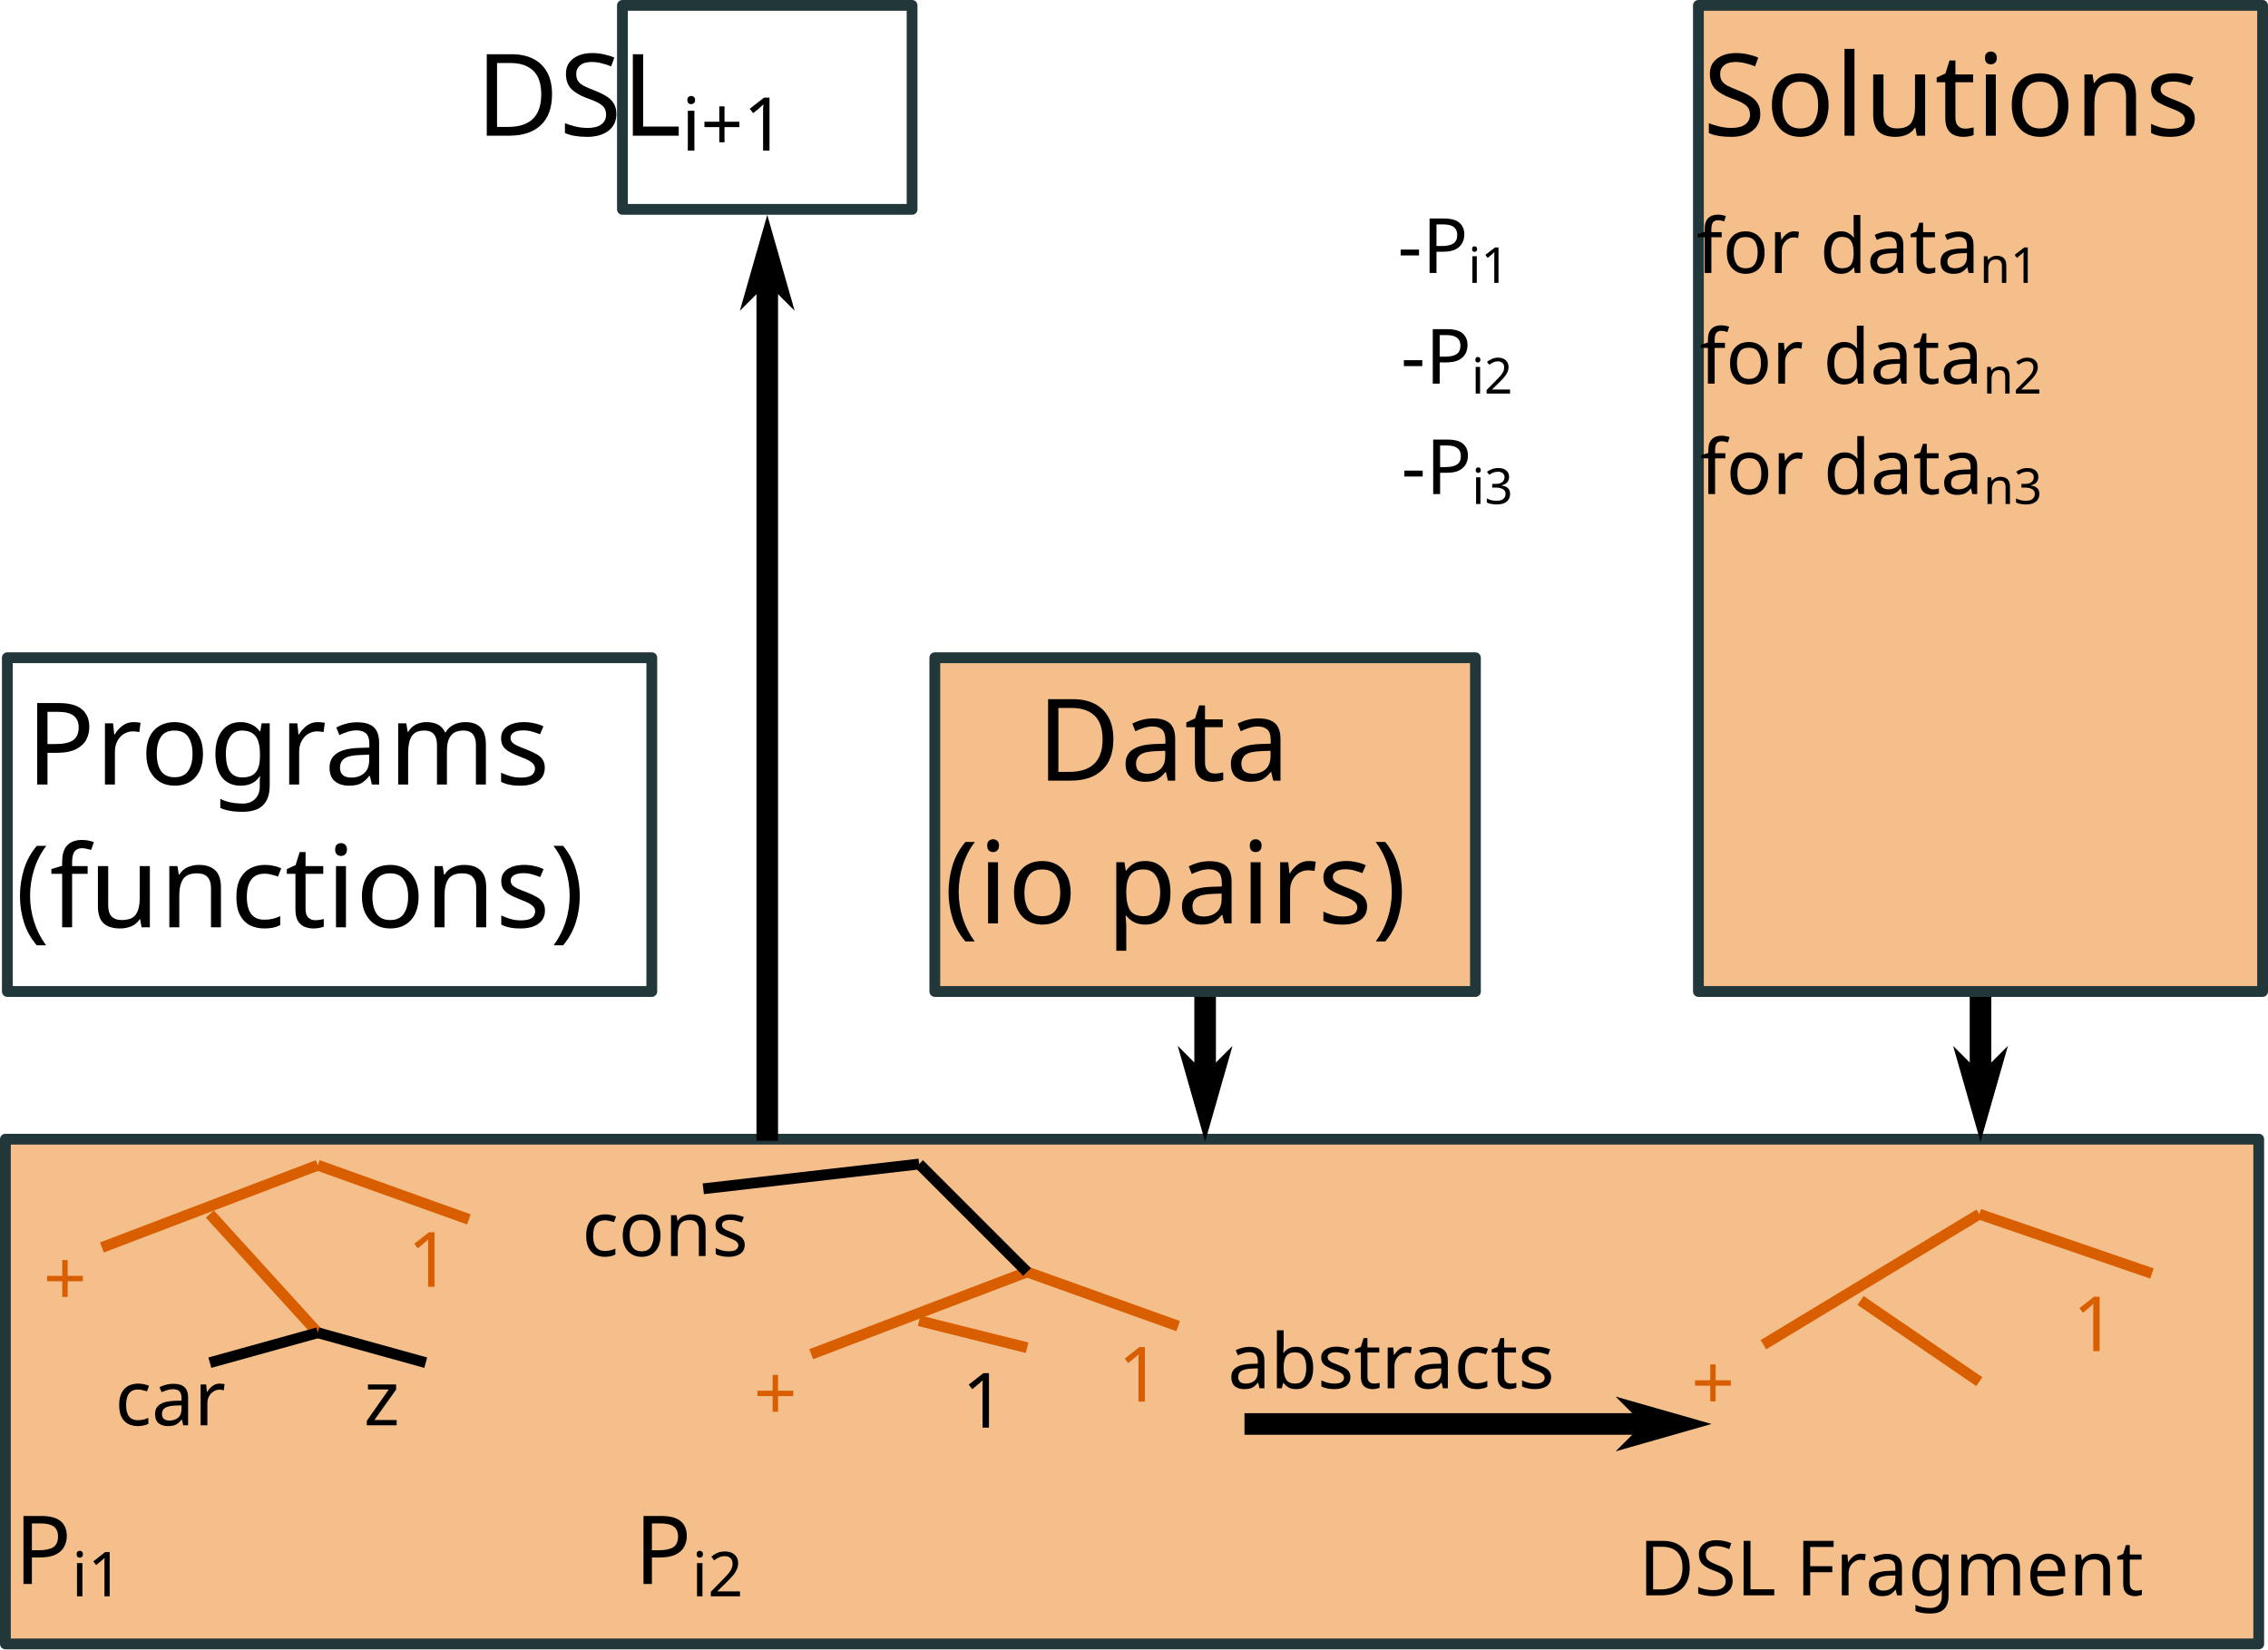
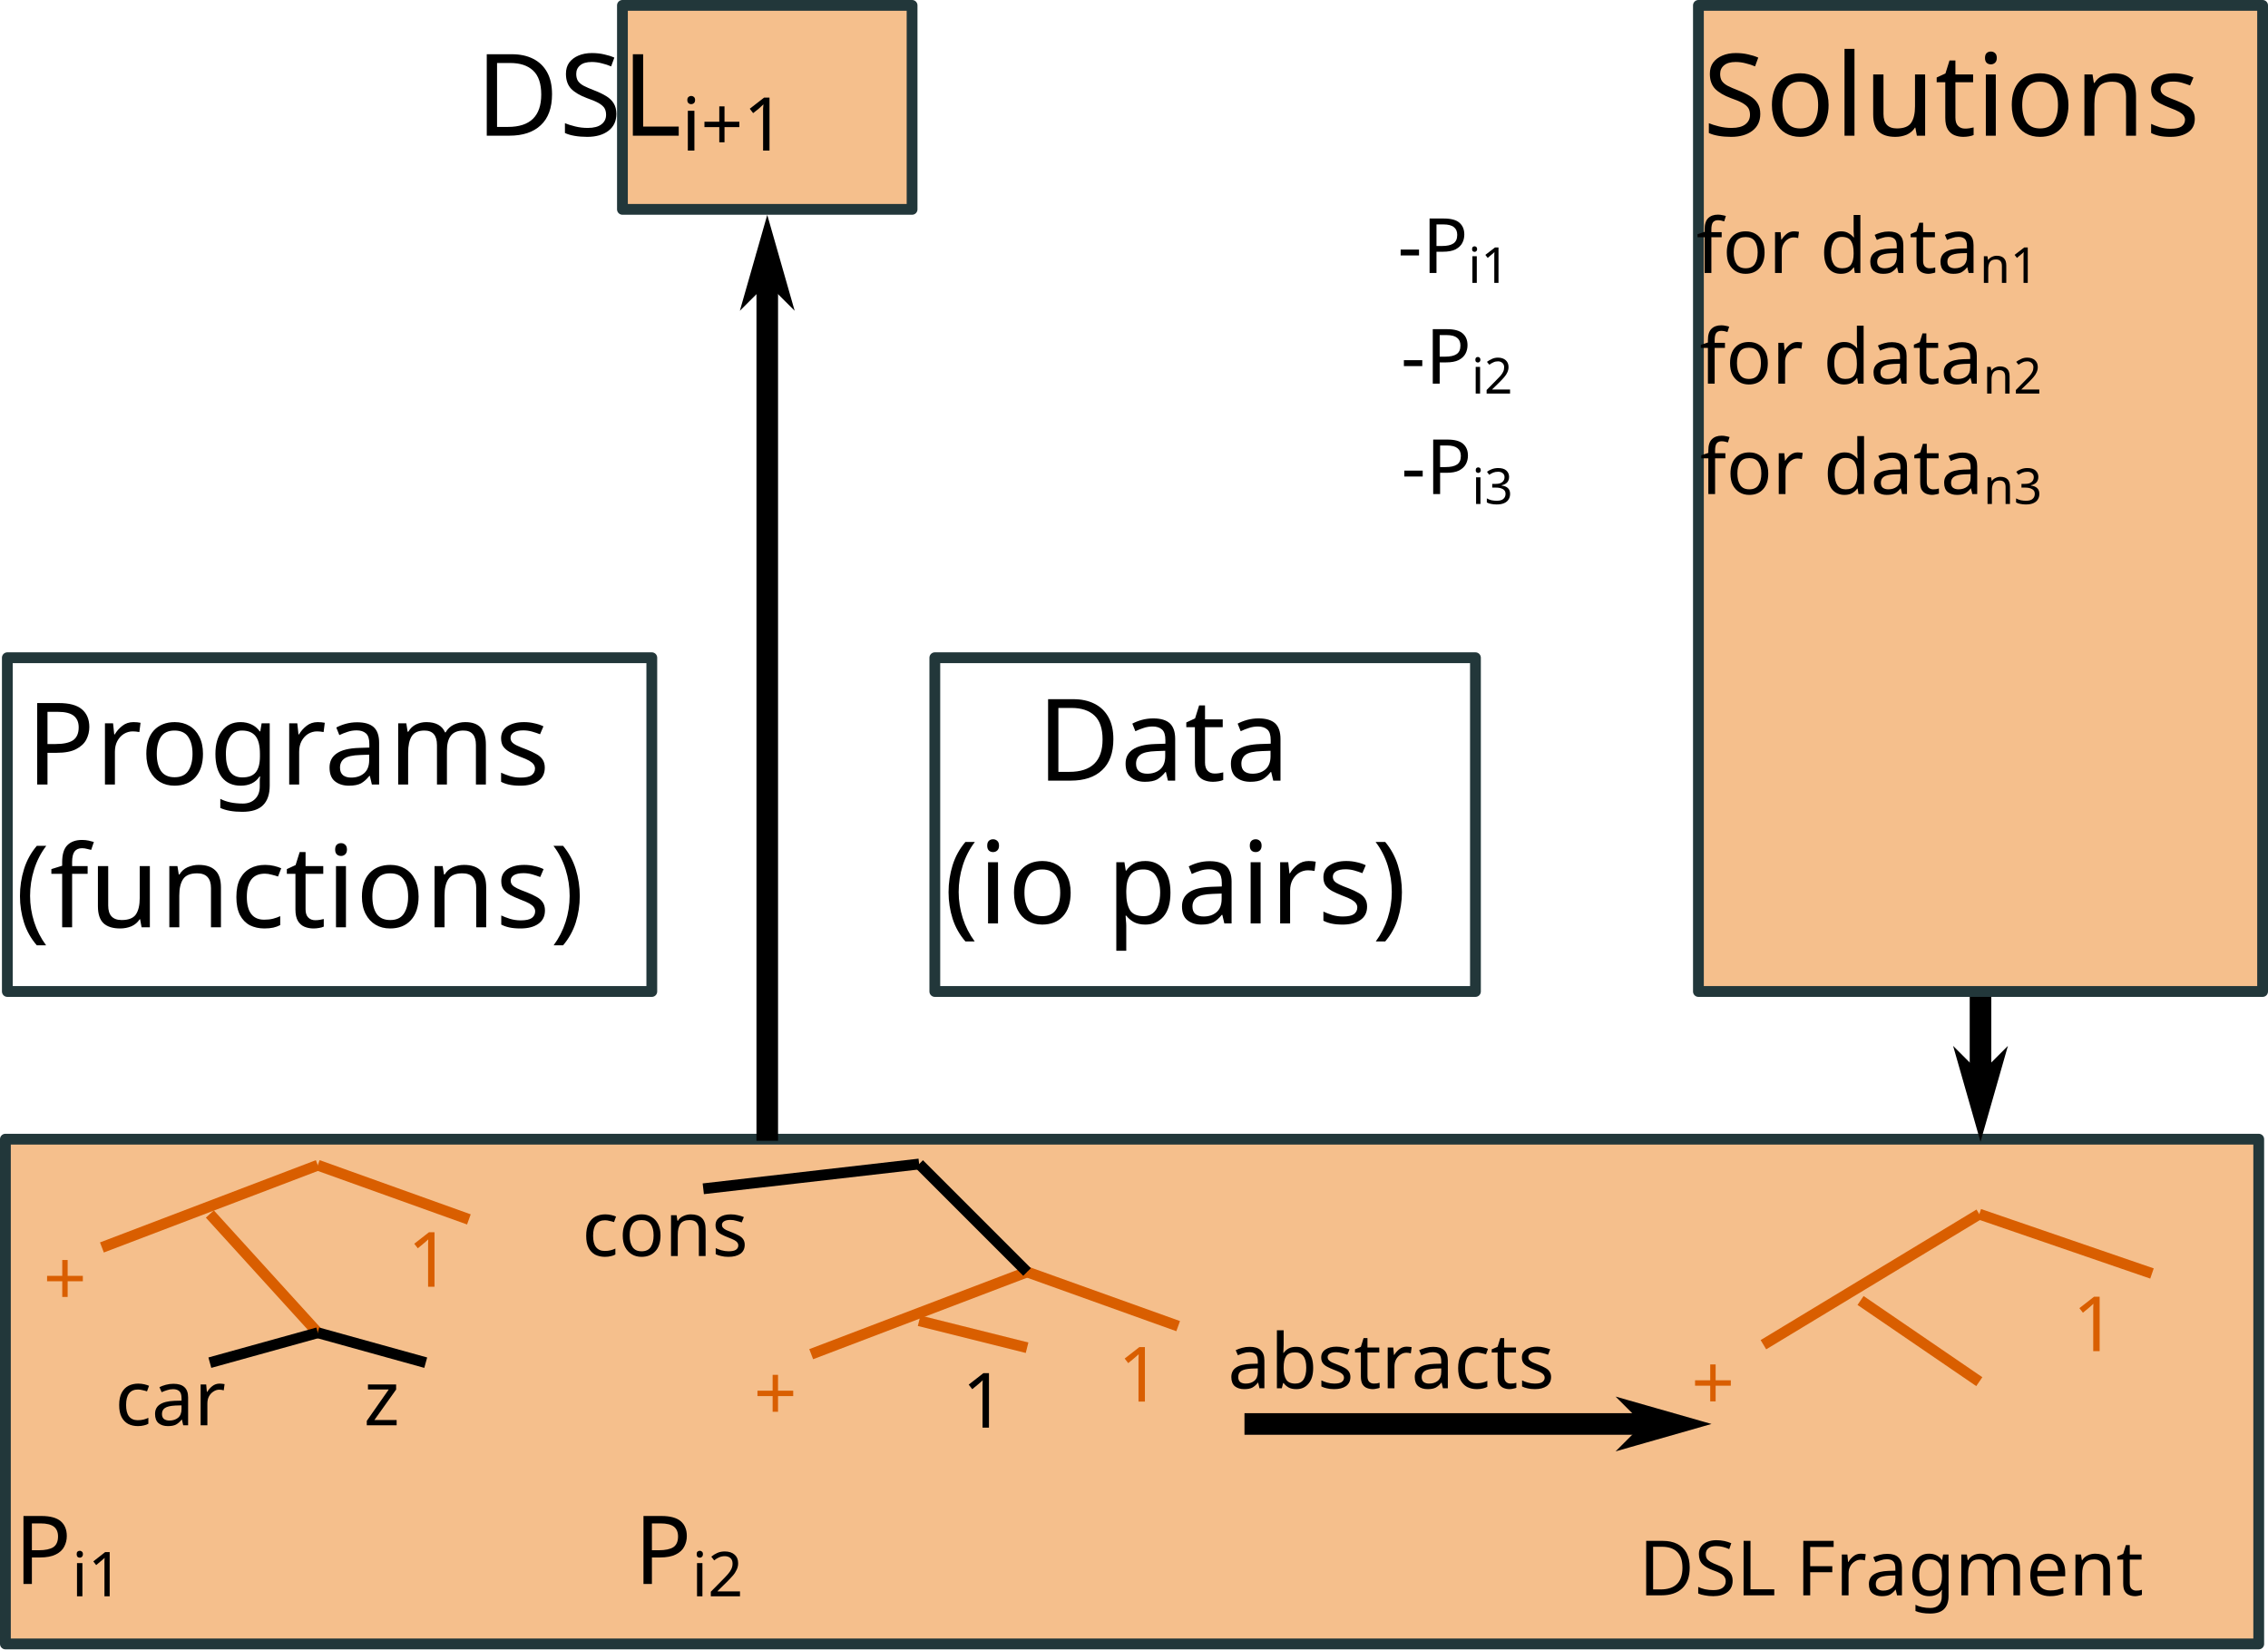
<svg xmlns="http://www.w3.org/2000/svg" width="210.132mm" height="152.83mm" viewBox="0 0 210.132 152.83" version="1.1" id="svg8">
  <defs id="defs2">
    <marker orient="auto" refY="0" refX="0" id="marker5282" style="overflow:visible">
      <path id="path5280" d="M 0,0 5,-5 -12.5,0 5,5 Z" style="fill:#000000;fill-opacity:1;fill-rule:evenodd;stroke:#000000;stroke-width:1pt;stroke-opacity:1" transform="matrix(-0.2,0,0,-0.2,-1.2,0)" />
    </marker>
    <marker style="overflow:visible" id="marker4383" refX="0" refY="0" orient="auto">
      <path transform="matrix(-0.2,0,0,-0.2,-1.2,0)" style="fill:#000000;fill-opacity:1;fill-rule:evenodd;stroke:#000000;stroke-width:1pt;stroke-opacity:1" d="M 0,0 5,-5 -12.5,0 5,5 Z" id="path4381" />
    </marker>
    <marker style="overflow:visible" id="marker4077" refX="0" refY="0" orient="auto">
      <path transform="matrix(-0.2,0,0,-0.2,-1.2,0)" style="fill:#000000;fill-opacity:1;fill-rule:evenodd;stroke:#000000;stroke-width:1pt;stroke-opacity:1" d="M 0,0 5,-5 -12.5,0 5,5 Z" id="path4075" />
-     </marker>
-     <marker orient="auto" refY="0" refX="0" id="Arrow1Send" style="overflow:visible">
-       <path id="path3466" d="M 0,0 5,-5 -12.5,0 5,5 Z" style="fill:#000000;fill-opacity:1;fill-rule:evenodd;stroke:#000000;stroke-width:1pt;stroke-opacity:1" transform="matrix(-0.2,0,0,-0.2,-1.2,0)" />
    </marker>
    <marker orient="auto" refY="0" refX="0" id="Arrow2Sstart" style="overflow:visible">
      <path id="path3481" style="fill:#000000;fill-opacity:1;fill-rule:evenodd;stroke:#000000;stroke-width:0.625;stroke-linejoin:round;stroke-opacity:1" d="M 8.719,4.034 -2.207,0.016 8.719,-4.002 c -1.745,2.372 -1.735,5.617 -6e-7,8.035 z" transform="matrix(0.3,0,0,0.3,-0.69,0)" />
    </marker>
    <marker orient="auto" refY="0" refX="0" id="Arrow1Mend" style="overflow:visible">
      <path id="path3460" d="M 0,0 5,-5 -12.5,0 5,5 Z" style="fill:#000000;fill-opacity:1;fill-rule:evenodd;stroke:#000000;stroke-width:1pt;stroke-opacity:1" transform="matrix(-0.4,0,0,-0.4,-4,0)" />
    </marker>
    <marker style="overflow:visible" id="marker7362" refX="0" refY="0" orient="auto">
      <path transform="matrix(-0.4,0,0,-0.4,-4,0)" style="fill:#000000;fill-opacity:1;fill-rule:evenodd;stroke:#000000;stroke-width:1pt;stroke-opacity:1" d="M 0,0 5,-5 -12.5,0 5,5 Z" id="path7360" />
    </marker>
    <marker orient="auto" refY="0" refX="0" id="Arrow1Mstart" style="overflow:visible">
      <path id="path981" d="M 0,0 5,-5 -12.5,0 5,5 Z" style="fill:#eb801a;fill-opacity:1;fill-rule:evenodd;stroke:#eb801a;stroke-width:1pt;stroke-opacity:1" transform="matrix(0.4,0,0,0.4,4,0)" />
    </marker>
    <marker orient="auto" refY="0" refX="0" id="Arrow2Lstart" style="overflow:visible">
      <path id="path993" style="fill:#000000;fill-opacity:1;fill-rule:evenodd;stroke:#000000;stroke-width:0.625;stroke-linejoin:round;stroke-opacity:1" d="M 8.719,4.034 -2.207,0.016 8.719,-4.002 c -1.745,2.372 -1.735,5.617 -6e-7,8.035 z" transform="matrix(1.1,0,0,1.1,1.1,0)" />
    </marker>
    <marker orient="auto" refY="0" refX="0" id="Arrow1Sstart" style="overflow:visible">
      <path id="path987" d="M 0,0 5,-5 -12.5,0 5,5 Z" style="fill:#eb801a;fill-opacity:1;fill-rule:evenodd;stroke:#eb801a;stroke-width:1pt;stroke-opacity:1" transform="matrix(0.2,0,0,0.2,1.2,0)" />
    </marker>
    <marker orient="auto" refY="0" refX="0" id="Arrow2Lend" style="overflow:visible">
      <path id="path996" style="fill:#000000;fill-opacity:1;fill-rule:evenodd;stroke:#000000;stroke-width:0.625;stroke-linejoin:round;stroke-opacity:1" d="M 8.719,4.034 -2.207,0.016 8.719,-4.002 c -1.745,2.372 -1.735,5.617 -6e-7,8.035 z" transform="matrix(-1.1,0,0,-1.1,-1.1,0)" />
    </marker>
    <marker orient="auto" refY="0" refX="0" id="Arrow1Lend" style="overflow:visible">
      <path id="path978" d="M 0,0 5,-5 -12.5,0 5,5 Z" style="fill:#eb801a;fill-opacity:1;fill-rule:evenodd;stroke:#eb801a;stroke-width:1pt;stroke-opacity:1" transform="matrix(-0.8,0,0,-0.8,-10,0)" />
    </marker>
    <marker style="overflow:visible" id="marker7362-7" refX="0" refY="0" orient="auto">
      <path transform="matrix(-0.4,0,0,-0.4,-4,0)" style="fill:#000000;fill-opacity:1;fill-rule:evenodd;stroke:#000000;stroke-width:1pt;stroke-opacity:1" d="M 0,0 5,-5 -12.5,0 5,5 Z" id="path7360-6" />
    </marker>
  </defs>
  <g id="layer1" transform="translate(0.3180358,-5.5253)" style="display:inline">
    <rect style="opacity:1;fill:#eb801a;fill-opacity:0.502;stroke:#22373a;stroke-width:1;stroke-linecap:square;stroke-linejoin:round;stroke-miterlimit:4;stroke-dasharray:none;stroke-dashoffset:0;stroke-opacity:1" id="rect2284" width="208.773" height="46.771" x="0.182" y="111.084" />
    <g id="g24110" transform="translate(2.741857,67.14423)">
      <g id="g24099">
        <g id="g23995" transform="translate(111.2282,-27.45096)">
          <path style="fill:none;stroke:#d95e00;stroke-width:1;stroke-linecap:butt;stroke-linejoin:miter;stroke-miterlimit:10;stroke-opacity:1" d="M 69.095,78.336 49.094,90.435" id="path13808" />
          <path style="fill:none;stroke:#d95e00;stroke-width:1;stroke-linecap:butt;stroke-linejoin:miter;stroke-miterlimit:10;stroke-opacity:1" d="m 69.095,78.336 16,5.5" id="path13810" />
          <path style="fill:none;stroke:#d95e00;stroke-width:1;stroke-linecap:butt;stroke-linejoin:miter;stroke-miterlimit:10;stroke-opacity:1" d="m 58.094,86.337 11.001,7.521" id="path13812" />
        </g>
        <text xml:space="preserve" style="font-style:normal;font-variant:normal;font-weight:normal;font-stretch:normal;font-size:4.233px;line-height:75%;font-family:serif;-inkscape-font-specification:serif;text-align:center;letter-spacing:0px;word-spacing:0px;text-anchor:middle;fill:#d95e00;fill-opacity:1;stroke:none;stroke-width:0.265px;stroke-linecap:butt;stroke-linejoin:miter;stroke-opacity:1" x="160.6" y="69.014" id="text24042">
          <tspan id="tspan24040" x="160.6" y="69.014" style="font-style:normal;font-variant:normal;font-weight:normal;font-stretch:normal;font-size:7.056px;font-family:'Fira Mono';-inkscape-font-specification:'Fira Mono, Normal';font-variant-ligatures:normal;font-variant-caps:normal;font-variant-numeric:normal;font-feature-settings:normal;text-align:center;writing-mode:lr-tb;text-anchor:middle;fill:#d95e00;fill-opacity:1;stroke-width:0.265px">+</tspan>
        </text>
        <text id="text24046" y="63.583" x="195.942" style="font-style:normal;font-variant:normal;font-weight:normal;font-stretch:normal;font-size:4.233px;line-height:75%;font-family:serif;-inkscape-font-specification:serif;text-align:center;letter-spacing:0px;word-spacing:0px;text-anchor:middle;fill:#d95e00;fill-opacity:1;stroke:none;stroke-width:0.265px;stroke-linecap:butt;stroke-linejoin:miter;stroke-opacity:1" xml:space="preserve">
          <tspan style="font-style:normal;font-variant:normal;font-weight:normal;font-stretch:normal;font-size:7.056px;font-family:'Fira Mono';-inkscape-font-specification:'Fira Mono, Normal';font-variant-ligatures:normal;font-variant-caps:normal;font-variant-numeric:normal;font-feature-settings:normal;text-align:center;writing-mode:lr-tb;text-anchor:middle;fill:#d95e00;fill-opacity:1;stroke-width:0.265px" y="63.583" x="195.942" id="tspan24044">1</tspan>
        </text>
      </g>
    </g>
    <g id="g24073" transform="translate(-11.26438,64.03396)">
      <path style="fill:none;stroke:#d95e00;stroke-width:1;stroke-linecap:butt;stroke-linejoin:miter;stroke-miterlimit:10;stroke-opacity:1" d="M 40.39,49.462 20.389,57.083" id="path13766" />
      <path style="fill:none;stroke:#d95e00;stroke-width:1;stroke-linecap:butt;stroke-linejoin:miter;stroke-miterlimit:10;stroke-opacity:1" d="M 40.39,49.462 54.389,54.484" id="path13768" />
      <path style="fill:none;stroke:#d95e00;stroke-width:1;stroke-linecap:butt;stroke-linejoin:miter;stroke-miterlimit:10;stroke-opacity:1" d="M 30.389,53.984 40.39,64.985" id="path13770" />
      <path style="fill:none;stroke:#000000;stroke-width:1;stroke-linecap:butt;stroke-linejoin:miter;stroke-miterlimit:10;stroke-opacity:1" d="M 40.39,64.985 30.389,67.759" id="path13784" />
      <path style="fill:none;stroke:#000000;stroke-width:1;stroke-linecap:butt;stroke-linejoin:miter;stroke-miterlimit:10;stroke-opacity:1" d="M 40.39,64.985 50.39,67.759" id="path13786" />
      <text id="text24013" y="62.45" x="20.818" style="font-style:normal;font-variant:normal;font-weight:normal;font-stretch:normal;font-size:4.233px;line-height:75%;font-family:serif;-inkscape-font-specification:serif;text-align:center;letter-spacing:0px;word-spacing:0px;text-anchor:middle;fill:#d95e00;fill-opacity:1;stroke:none;stroke-width:0.265px;stroke-linecap:butt;stroke-linejoin:miter;stroke-opacity:1" xml:space="preserve">
        <tspan style="font-style:normal;font-variant:normal;font-weight:normal;font-stretch:normal;font-size:7.056px;font-family:'Fira Mono';-inkscape-font-specification:'Fira Mono, Normal';font-variant-ligatures:normal;font-variant-caps:normal;font-variant-numeric:normal;font-feature-settings:normal;text-align:center;writing-mode:lr-tb;text-anchor:middle;fill:#d95e00;fill-opacity:1;stroke-width:0.265px" y="62.45" x="20.818" id="tspan24011">+</tspan>
      </text>
      <text xml:space="preserve" style="font-style:normal;font-variant:normal;font-weight:normal;font-stretch:normal;font-size:4.233px;line-height:75%;font-family:serif;-inkscape-font-specification:serif;text-align:center;letter-spacing:0px;word-spacing:0px;text-anchor:middle;fill:#000000;fill-opacity:1;stroke:none;stroke-width:0.265px;stroke-linecap:butt;stroke-linejoin:miter;stroke-opacity:1" x="30.578" y="73.558" id="text24017">
        <tspan id="tspan24015" x="30.578" y="73.558" style="font-style:normal;font-variant:normal;font-weight:normal;font-stretch:normal;font-size:7.056px;font-family:'Fira Mono';-inkscape-font-specification:'Fira Mono, Normal';font-variant-ligatures:normal;font-variant-caps:normal;font-variant-numeric:normal;font-feature-settings:normal;text-align:center;writing-mode:lr-tb;text-anchor:middle;stroke-width:0.265px">car</tspan>
      </text>
      <text id="text24021" y="73.558" x="50.158" style="font-style:normal;font-variant:normal;font-weight:normal;font-stretch:normal;font-size:4.233px;line-height:75%;font-family:serif;-inkscape-font-specification:serif;text-align:center;letter-spacing:0px;word-spacing:0px;text-anchor:middle;fill:#000000;fill-opacity:1;stroke:none;stroke-width:0.265px;stroke-linecap:butt;stroke-linejoin:miter;stroke-opacity:1" xml:space="preserve">
        <tspan style="font-style:normal;font-variant:normal;font-weight:normal;font-stretch:normal;font-size:7.056px;font-family:'Fira Mono';-inkscape-font-specification:'Fira Mono, Normal';font-variant-ligatures:normal;font-variant-caps:normal;font-variant-numeric:normal;font-feature-settings:normal;text-align:center;writing-mode:lr-tb;text-anchor:middle;stroke-width:0.265px" y="73.558" x="50.158" id="tspan24019">z</tspan>
      </text>
      <text xml:space="preserve" style="font-style:normal;font-variant:normal;font-weight:normal;font-stretch:normal;font-size:4.233px;line-height:75%;font-family:serif;-inkscape-font-specification:serif;text-align:center;letter-spacing:0px;word-spacing:0px;text-anchor:middle;fill:#d95e00;fill-opacity:1;stroke:none;stroke-width:0.265px;stroke-linecap:butt;stroke-linejoin:miter;stroke-opacity:1" x="54.573" y="60.723" id="text24025">
        <tspan id="tspan24023" x="54.573" y="60.723" style="font-style:normal;font-variant:normal;font-weight:normal;font-stretch:normal;font-size:7.056px;font-family:'Fira Mono';-inkscape-font-specification:'Fira Mono, Normal';font-variant-ligatures:normal;font-variant-caps:normal;font-variant-numeric:normal;font-feature-settings:normal;text-align:center;writing-mode:lr-tb;text-anchor:middle;fill:#d95e00;fill-opacity:1;stroke-width:0.265px">1</tspan>
      </text>
    </g>
    <g id="g24089" transform="translate(-25.89347,63.5652)">
      <g transform="translate(51.63944,77.00694)" id="g24009">
        <path id="path13738" d="M 69.095,-17.185 49.094,-9.566" style="fill:none;stroke:#d95e00;stroke-width:1;stroke-linecap:butt;stroke-linejoin:miter;stroke-miterlimit:10;stroke-opacity:1" />
        <path id="path13740" d="m 69.095,-17.185 13.999,5.02" style="fill:none;stroke:#d95e00;stroke-width:1;stroke-linecap:butt;stroke-linejoin:miter;stroke-miterlimit:10;stroke-opacity:1" />
        <path id="path13742" d="m 59.095,-12.665 10,2.5" style="fill:none;stroke:#d95e00;stroke-width:1;stroke-linecap:butt;stroke-linejoin:miter;stroke-miterlimit:10;stroke-opacity:1" />
        <path id="path13744" d="M 69.095,-17.185 59.095,-27.186" style="fill:none;stroke:#000000;stroke-width:1;stroke-linecap:butt;stroke-linejoin:miter;stroke-miterlimit:10;stroke-opacity:1" />
        <path id="path13756" d="m 59.095,-27.186 -19.999,2.294" style="fill:none;stroke:#000000;stroke-width:1;stroke-linecap:butt;stroke-linejoin:miter;stroke-miterlimit:10;stroke-opacity:1" />
      </g>
      <text xml:space="preserve" style="font-style:normal;font-variant:normal;font-weight:normal;font-stretch:normal;font-size:4.233px;line-height:75%;font-family:serif;-inkscape-font-specification:serif;text-align:center;letter-spacing:0px;word-spacing:0px;text-anchor:middle;fill:#d95e00;fill-opacity:1;stroke:none;stroke-width:0.265px;stroke-linecap:butt;stroke-linejoin:miter;stroke-opacity:1" x="101.266" y="73.558" id="text24034">
        <tspan id="tspan24032" x="101.266" y="73.558" style="font-style:normal;font-variant:normal;font-weight:normal;font-stretch:normal;font-size:7.056px;font-family:'Fira Mono';-inkscape-font-specification:'Fira Mono, Normal';font-variant-ligatures:normal;font-variant-caps:normal;font-variant-numeric:normal;font-feature-settings:normal;text-align:center;writing-mode:lr-tb;text-anchor:middle;fill:#d95e00;fill-opacity:1;stroke-width:0.265px">+</tspan>
      </text>
      <text id="text24038" y="71.831" x="135.021" style="font-style:normal;font-variant:normal;font-weight:normal;font-stretch:normal;font-size:4.233px;line-height:75%;font-family:serif;-inkscape-font-specification:serif;text-align:center;letter-spacing:0px;word-spacing:0px;text-anchor:middle;fill:#d95e00;fill-opacity:1;stroke:none;stroke-width:0.265px;stroke-linecap:butt;stroke-linejoin:miter;stroke-opacity:1" xml:space="preserve">
        <tspan style="font-style:normal;font-variant:normal;font-weight:normal;font-stretch:normal;font-size:7.056px;font-family:'Fira Mono';-inkscape-font-specification:'Fira Mono, Normal';font-variant-ligatures:normal;font-variant-caps:normal;font-variant-numeric:normal;font-feature-settings:normal;text-align:center;writing-mode:lr-tb;text-anchor:middle;fill:#d95e00;fill-opacity:1;stroke-width:0.265px" y="71.831" x="135.021" id="tspan24036">1</tspan>
      </text>
      <text xml:space="preserve" style="font-style:normal;font-variant:normal;font-weight:normal;font-stretch:normal;font-size:4.233px;line-height:75%;font-family:serif;-inkscape-font-specification:serif;text-align:center;letter-spacing:0px;word-spacing:0px;text-anchor:middle;fill:#000000;fill-opacity:1;stroke:none;stroke-width:0.265px;stroke-linecap:butt;stroke-linejoin:miter;stroke-opacity:1" x="120.572" y="74.247" id="text24050">
        <tspan id="tspan24048" x="120.572" y="74.247" style="font-style:normal;font-variant:normal;font-weight:normal;font-stretch:normal;font-size:7.056px;font-family:'Fira Mono';-inkscape-font-specification:'Fira Mono, Normal';font-variant-ligatures:normal;font-variant-caps:normal;font-variant-numeric:normal;font-feature-settings:normal;text-align:center;writing-mode:lr-tb;text-anchor:middle;stroke-width:0.265px">1</tspan>
      </text>
      <text id="text24054" y="58.345" x="91.044" style="font-style:normal;font-variant:normal;font-weight:normal;font-stretch:normal;font-size:4.233px;line-height:75%;font-family:serif;-inkscape-font-specification:serif;text-align:center;letter-spacing:0px;word-spacing:0px;text-anchor:middle;fill:#000000;fill-opacity:1;stroke:none;stroke-width:0.265px;stroke-linecap:butt;stroke-linejoin:miter;stroke-opacity:1" xml:space="preserve">
        <tspan style="font-style:normal;font-variant:normal;font-weight:normal;font-stretch:normal;font-size:7.056px;font-family:'Fira Mono';-inkscape-font-specification:'Fira Mono, Normal';font-variant-ligatures:normal;font-variant-caps:normal;font-variant-numeric:normal;font-feature-settings:normal;text-align:center;writing-mode:lr-tb;text-anchor:middle;stroke-width:0.265px" y="58.345" x="91.044" id="tspan24052">cons</tspan>
      </text>
    </g>
    <text xml:space="preserve" style="font-style:normal;font-variant:normal;font-weight:300;font-stretch:normal;font-size:8.819px;line-height:75%;font-family:'Fira Sans';-inkscape-font-specification:'Fira Sans, Light';font-variant-ligatures:normal;font-variant-caps:normal;font-variant-numeric:normal;font-feature-settings:normal;text-align:center;letter-spacing:0px;word-spacing:0px;writing-mode:lr-tb;text-anchor:middle;fill:#000000;fill-opacity:1;stroke:none;stroke-width:0.265px;stroke-linecap:butt;stroke-linejoin:miter;stroke-opacity:1" x="26.507" y="152.295" id="text24114">
      <tspan id="tspan24112" x="26.507" y="152.295" style="font-style:normal;font-variant:normal;font-weight:300;font-stretch:normal;font-size:8.819px;font-family:'Fira Sans';-inkscape-font-specification:'Fira Sans, Light';font-variant-ligatures:normal;font-variant-caps:normal;font-variant-numeric:normal;font-feature-settings:normal;text-align:center;writing-mode:lr-tb;text-anchor:middle;stroke-width:0.265px">P<tspan id="tspan2132" style="font-size:65%;baseline-shift:sub">i<tspan id="tspan2134">1</tspan>
        </tspan>
      </tspan>
    </text>
    <text id="text24118" y="152.295" x="83.954" style="font-style:normal;font-variant:normal;font-weight:300;font-stretch:normal;font-size:8.819px;line-height:75%;font-family:'Fira Sans';-inkscape-font-specification:'Fira Sans, Light';font-variant-ligatures:normal;font-variant-caps:normal;font-variant-numeric:normal;font-feature-settings:normal;text-align:center;letter-spacing:0px;word-spacing:0px;writing-mode:lr-tb;text-anchor:middle;fill:#000000;fill-opacity:1;stroke:none;stroke-width:0.265px;stroke-linecap:butt;stroke-linejoin:miter;stroke-opacity:1" xml:space="preserve">
      <tspan style="font-style:normal;font-variant:normal;font-weight:300;font-stretch:normal;font-size:8.819px;font-family:'Fira Sans';-inkscape-font-specification:'Fira Sans, Light';font-variant-ligatures:normal;font-variant-caps:normal;font-variant-numeric:normal;font-feature-settings:normal;text-align:center;writing-mode:lr-tb;text-anchor:middle;stroke-width:0.265px" y="152.295" x="83.954" id="tspan24116">P<tspan id="tspan2136" style="font-size:65%;baseline-shift:sub">i<tspan id="tspan2138">2</tspan>
        </tspan>
      </tspan>
    </text>
    <text xml:space="preserve" style="font-style:normal;font-variant:normal;font-weight:300;font-stretch:normal;font-size:8.819px;line-height:75%;font-family:'Fira Sans';-inkscape-font-specification:'Fira Sans, Light';font-variant-ligatures:normal;font-variant-caps:normal;font-variant-numeric:normal;font-feature-settings:normal;text-align:center;letter-spacing:0px;word-spacing:0px;writing-mode:lr-tb;text-anchor:middle;fill:#000000;fill-opacity:1;stroke:none;stroke-width:0.265px;stroke-linecap:butt;stroke-linejoin:miter;stroke-opacity:1" x="180.632" y="153.353" id="text24122">
      <tspan x="180.632" y="153.353" style="font-style:normal;font-variant:normal;font-weight:300;font-stretch:normal;font-size:7.056px;font-family:'Fira Sans';-inkscape-font-specification:'Fira Sans, Light';font-variant-ligatures:normal;font-variant-caps:normal;font-variant-numeric:normal;font-feature-settings:normal;text-align:center;writing-mode:lr-tb;text-anchor:middle;stroke-width:0.265px" id="tspan24124">DSL Fragment</tspan>
    </text>
    <g id="g7476" transform="translate(0,9.996005)">
      <path id="path5278" d="m 114.984,127.477 h 39.699" style="fill:none;fill-rule:evenodd;stroke:#000000;stroke-width:2;stroke-linecap:butt;stroke-linejoin:miter;stroke-miterlimit:4;stroke-dasharray:none;stroke-opacity:1;marker-end:url(#marker5282)" />
      <text xml:space="preserve" style="font-style:normal;font-variant:normal;font-weight:300;font-stretch:normal;font-size:8.819px;line-height:75%;font-family:'Fira Sans';-inkscape-font-specification:'Fira Sans, Light';font-variant-ligatures:normal;font-variant-caps:normal;font-variant-numeric:normal;font-feature-settings:normal;text-align:center;letter-spacing:0px;word-spacing:0px;writing-mode:lr-tb;text-anchor:middle;fill:#000000;fill-opacity:1;stroke:none;stroke-width:0.265px;stroke-linecap:butt;stroke-linejoin:miter;stroke-opacity:1" x="136.597" y="124.173" id="text6390">
        <tspan x="136.597" y="124.173" style="font-style:normal;font-variant:normal;font-weight:300;font-stretch:normal;font-size:7.056px;font-family:'Fira Sans';-inkscape-font-specification:'Fira Sans, Light';font-variant-ligatures:normal;font-variant-caps:normal;font-variant-numeric:normal;font-feature-settings:normal;text-align:center;writing-mode:lr-tb;text-anchor:middle;stroke-width:0.265px" id="tspan6388">abstracts</tspan>
      </text>
    </g>
    <path id="path4379" d="M 70.769,111.228 V 29.007" style="fill:none;fill-rule:evenodd;stroke:#000000;stroke-width:2;stroke-linecap:butt;stroke-linejoin:miter;stroke-miterlimit:4;stroke-dasharray:none;stroke-opacity:1;marker-end:url(#marker4383)" />
    <path id="path4073" d="m 183.178,97.16 v 10.594" style="fill:none;fill-rule:evenodd;stroke:#000000;stroke-width:2;stroke-linecap:butt;stroke-linejoin:miter;stroke-miterlimit:4;stroke-dasharray:none;stroke-opacity:1;marker-end:url(#marker4077)" />
-     <path style="fill:none;fill-rule:evenodd;stroke:#000000;stroke-width:2;stroke-linecap:butt;stroke-linejoin:miter;stroke-miterlimit:4;stroke-dasharray:none;stroke-opacity:1;marker-end:url(#Arrow1Send)" d="m 111.338,97.16 v 10.594" id="path3425" />
    <rect y="6.025" x="157.042" height="91.373" width="52.272" id="rect936" style="opacity:1;fill:#eb801a;fill-opacity:0.502;stroke:#22373a;stroke-width:1;stroke-linecap:square;stroke-linejoin:round;stroke-miterlimit:4;stroke-dasharray:none;stroke-dashoffset:0;stroke-opacity:1" />
-     <rect style="opacity:1;fill:#eb801a;fill-opacity:0.502;stroke:#22373a;stroke-width:1;stroke-linecap:square;stroke-linejoin:round;stroke-miterlimit:4;stroke-dasharray:none;stroke-dashoffset:0;stroke-opacity:1" id="rect916" width="50.089" height="30.926" x="86.294" y="66.472" />
-     <rect y="6.025" x="57.351" height="18.899" width="26.836" id="rect4582" style="opacity:1;fill:none;fill-opacity:0.502;stroke:#22373a;stroke-width:1;stroke-linecap:square;stroke-linejoin:round;stroke-miterlimit:4;stroke-dasharray:none;stroke-dashoffset:0;stroke-opacity:1" />
+     <rect style="opacity:1;fill:none;fill-opacity:0.502;stroke:#22373a;stroke-width:1;stroke-linecap:square;stroke-linejoin:round;stroke-miterlimit:4;stroke-dasharray:none;stroke-dashoffset:0;stroke-opacity:1" id="rect916" width="50.089" height="30.926" x="86.294" y="66.472" />
+     <rect y="6.025" x="57.351" height="18.899" width="26.836" id="rect4582" style="opacity:1;fill:#eb801a;fill-opacity:0.502;stroke:#22373a;stroke-width:1;stroke-linecap:square;stroke-linejoin:round;stroke-miterlimit:4;stroke-dasharray:none;stroke-dashoffset:0;stroke-opacity:1" />
    <text xml:space="preserve" style="font-style:normal;font-variant:normal;font-weight:normal;font-stretch:normal;font-size:4.233px;line-height:75%;font-family:serif;-inkscape-font-specification:serif;text-align:center;letter-spacing:0px;word-spacing:0px;text-anchor:middle;fill:#000000;fill-opacity:1;stroke:none;stroke-width:0.265px;stroke-linecap:butt;stroke-linejoin:miter;stroke-opacity:1" x="70.496" y="18.099" id="text888">
      <tspan id="tspan886" x="70.496" y="18.099" style="font-style:normal;font-variant:normal;font-weight:300;font-stretch:normal;font-size:10.583px;font-family:'Fira Sans';-inkscape-font-specification:'Fira Sans, Light';font-variant-ligatures:normal;font-variant-caps:normal;font-variant-numeric:normal;font-feature-settings:normal;text-align:center;writing-mode:lr-tb;text-anchor:middle;stroke-width:0.265px">DSL<tspan style="font-size:65%;baseline-shift:sub" id="tspan906">i+1</tspan>
      </tspan>
    </text>
    <text id="text892" y="78.22" x="30.218" style="font-style:normal;font-variant:normal;font-weight:normal;font-stretch:normal;font-size:4.233px;line-height:75%;font-family:serif;-inkscape-font-specification:serif;text-align:center;letter-spacing:0px;word-spacing:0px;text-anchor:middle;fill:#000000;fill-opacity:1;stroke:none;stroke-width:0.265px;stroke-linecap:butt;stroke-linejoin:miter;stroke-opacity:1" xml:space="preserve">
      <tspan style="font-style:normal;font-variant:normal;font-weight:300;font-stretch:normal;font-size:10.583px;line-height:125%;font-family:'Fira Sans';-inkscape-font-specification:'Fira Sans, Light';font-variant-ligatures:normal;font-variant-caps:normal;font-variant-numeric:normal;font-feature-settings:normal;text-align:center;writing-mode:lr-tb;text-anchor:middle;stroke-width:0.265px" y="78.22" x="30.218" id="tspan890">Programs</tspan>
      <tspan style="font-style:normal;font-variant:normal;font-weight:300;font-stretch:normal;font-size:10.583px;line-height:125%;font-family:'Fira Sans';-inkscape-font-specification:'Fira Sans, Light';font-variant-ligatures:normal;font-variant-caps:normal;font-variant-numeric:normal;font-feature-settings:normal;text-align:center;writing-mode:lr-tb;text-anchor:middle;stroke-width:0.265px" y="91.449" x="30.218" id="tspan898">(functions)</tspan>
    </text>
    <rect y="66.472" x="0.362" height="30.926" width="59.71" id="rect914" style="opacity:1;fill:none;fill-opacity:1;stroke:#22373a;stroke-width:1;stroke-linecap:square;stroke-linejoin:round;stroke-miterlimit:4;stroke-dasharray:none;stroke-dashoffset:0;stroke-opacity:1" />
    <text xml:space="preserve" style="font-style:normal;font-variant:normal;font-weight:normal;font-stretch:normal;font-size:4.233px;line-height:75%;font-family:serif;-inkscape-font-specification:serif;text-align:center;letter-spacing:0px;word-spacing:0px;text-anchor:middle;fill:#000000;fill-opacity:1;stroke:none;stroke-width:0.265px;stroke-linecap:butt;stroke-linejoin:miter;stroke-opacity:1" x="111.322" y="77.86" id="text896">
      <tspan id="tspan894" x="111.322" y="77.86" style="font-style:normal;font-variant:normal;font-weight:300;font-stretch:normal;font-size:10.583px;line-height:125%;font-family:'Fira Sans';-inkscape-font-specification:'Fira Sans, Light';font-variant-ligatures:normal;font-variant-caps:normal;font-variant-numeric:normal;font-feature-settings:normal;text-align:center;writing-mode:lr-tb;text-anchor:middle;stroke-width:0.265px">Data</tspan>
      <tspan x="111.322" y="91.089" style="font-style:normal;font-variant:normal;font-weight:300;font-stretch:normal;font-size:10.583px;line-height:125%;font-family:'Fira Sans';-inkscape-font-specification:'Fira Sans, Light';font-variant-ligatures:normal;font-variant-caps:normal;font-variant-numeric:normal;font-feature-settings:normal;text-align:center;writing-mode:lr-tb;text-anchor:middle;stroke-width:0.265px" id="tspan900">(io pairs)</tspan>
    </text>
    <text xml:space="preserve" style="font-style:normal;font-variant:normal;font-weight:normal;font-stretch:normal;font-size:4.233px;line-height:75%;font-family:serif;-inkscape-font-specification:serif;text-align:center;letter-spacing:0px;word-spacing:0px;text-anchor:middle;fill:#000000;fill-opacity:1;stroke:none;stroke-width:0.265px;stroke-linecap:butt;stroke-linejoin:miter;stroke-opacity:1" x="183.236" y="18.099" id="text965">
      <tspan id="tspan963" x="183.236" y="18.099" style="font-style:normal;font-variant:normal;font-weight:300;font-stretch:normal;font-size:10.583px;font-family:'Fira Sans';-inkscape-font-specification:'Fira Sans, Light';font-variant-ligatures:normal;font-variant-caps:normal;font-variant-numeric:normal;font-feature-settings:normal;text-align:center;writing-mode:lr-tb;text-anchor:middle;stroke-width:0.265px">Solutions</tspan>
    </text>
    <g id="g8439" style="display:inline">
      <g id="g8381" style="display:inline" />
      <g id="g8395" style="display:inline">
        <text id="text8393" y="30.82" x="181.652" style="font-style:normal;font-variant:normal;font-weight:normal;font-stretch:normal;font-size:4.233px;line-height:75%;font-family:serif;-inkscape-font-specification:serif;text-align:center;letter-spacing:0px;word-spacing:0px;text-anchor:middle;fill:#000000;fill-opacity:1;stroke:none;stroke-width:0.265px;stroke-linecap:butt;stroke-linejoin:miter;stroke-opacity:1" xml:space="preserve">
          <tspan style="font-style:normal;font-variant:normal;font-weight:300;font-stretch:normal;font-size:7.056px;font-family:'Fira Sans';-inkscape-font-specification:'Fira Sans, Light';font-variant-ligatures:normal;font-variant-caps:normal;font-variant-numeric:normal;font-feature-settings:normal;text-align:center;writing-mode:lr-tb;text-anchor:middle;stroke-width:0.265px" y="30.82" x="181.652" id="tspan8391">-P<tspan id="tspan8385" style="font-size:65%;baseline-shift:sub">i<tspan id="tspan8383">1</tspan>
            </tspan> for data<tspan id="tspan8389" style="font-size:65%;baseline-shift:sub">n<tspan id="tspan8387">1</tspan>
            </tspan>
          </tspan>
        </text>
      </g>
      <g id="g8409" style="display:inline">
        <text id="text8407" y="41.075" x="181.956" style="font-style:normal;font-variant:normal;font-weight:normal;font-stretch:normal;font-size:4.233px;line-height:75%;font-family:serif;-inkscape-font-specification:serif;text-align:center;letter-spacing:0px;word-spacing:0px;text-anchor:middle;fill:#000000;fill-opacity:1;stroke:none;stroke-width:0.265px;stroke-linecap:butt;stroke-linejoin:miter;stroke-opacity:1" xml:space="preserve">
          <tspan style="font-style:normal;font-variant:normal;font-weight:300;font-stretch:normal;font-size:7.056px;font-family:'Fira Sans';-inkscape-font-specification:'Fira Sans, Light';font-variant-ligatures:normal;font-variant-caps:normal;font-variant-numeric:normal;font-feature-settings:normal;text-align:center;writing-mode:lr-tb;text-anchor:middle;stroke-width:0.265px" y="41.075" x="181.956" id="tspan8405">-P<tspan id="tspan8399" style="font-size:65%;baseline-shift:sub">i<tspan id="tspan8397">2</tspan>
            </tspan> for data<tspan id="tspan8403" style="font-size:65%;baseline-shift:sub">n<tspan id="tspan8401">2</tspan>
            </tspan>
          </tspan>
        </text>
      </g>
      <g id="g8423" style="display:inline">
        <text id="text8421" y="51.305" x="181.992" style="font-style:normal;font-variant:normal;font-weight:normal;font-stretch:normal;font-size:4.233px;line-height:75%;font-family:serif;-inkscape-font-specification:serif;text-align:center;letter-spacing:0px;word-spacing:0px;text-anchor:middle;fill:#000000;fill-opacity:1;stroke:none;stroke-width:0.265px;stroke-linecap:butt;stroke-linejoin:miter;stroke-opacity:1" xml:space="preserve">
          <tspan style="font-style:normal;font-variant:normal;font-weight:300;font-stretch:normal;font-size:7.056px;font-family:'Fira Sans';-inkscape-font-specification:'Fira Sans, Light';font-variant-ligatures:normal;font-variant-caps:normal;font-variant-numeric:normal;font-feature-settings:normal;text-align:center;writing-mode:lr-tb;text-anchor:middle;stroke-width:0.265px" y="51.305" x="181.992" id="tspan8419">-P<tspan id="tspan8413" style="font-size:4.586px;baseline-shift:sub;stroke-width:0.265px">i<tspan id="tspan8411" style="stroke-width:0.265px">3</tspan>
            </tspan> for data<tspan id="tspan8417" style="font-size:4.586px;baseline-shift:sub;stroke-width:0.265px">n<tspan id="tspan8415" style="stroke-width:0.265px">3</tspan>
            </tspan>
          </tspan>
        </text>
      </g>
      <g id="g8437" style="display:none">
        <text id="text8435" y="61.585" x="182.135" style="font-style:normal;font-variant:normal;font-weight:normal;font-stretch:normal;font-size:4.233px;line-height:75%;font-family:serif;-inkscape-font-specification:serif;text-align:center;letter-spacing:0px;word-spacing:0px;text-anchor:middle;fill:#000000;fill-opacity:1;stroke:none;stroke-width:0.265px;stroke-linecap:butt;stroke-linejoin:miter;stroke-opacity:1" xml:space="preserve">
          <tspan style="font-style:normal;font-variant:normal;font-weight:300;font-stretch:normal;font-size:7.056px;font-family:'Fira Sans';-inkscape-font-specification:'Fira Sans, Light';font-variant-ligatures:normal;font-variant-caps:normal;font-variant-numeric:normal;font-feature-settings:normal;text-align:center;writing-mode:lr-tb;text-anchor:middle;stroke-width:0.265px" y="61.585" x="182.135" id="tspan8433">-P<tspan id="tspan8427" style="font-size:4.586px;baseline-shift:sub;stroke-width:0.265px">i<tspan id="tspan8425" style="stroke-width:0.265px">4</tspan>
            </tspan> for data<tspan id="tspan8431" style="font-size:4.586px;baseline-shift:sub;stroke-width:0.265px">n<tspan id="tspan8429" style="stroke-width:0.265px">4</tspan>
            </tspan>
          </tspan>
        </text>
        <text xml:space="preserve" style="font-style:normal;font-variant:normal;font-weight:normal;font-stretch:normal;font-size:4.233px;line-height:75%;font-family:serif;-inkscape-font-specification:serif;text-align:center;letter-spacing:0px;word-spacing:0px;text-anchor:middle;fill:#000000;fill-opacity:1;stroke:none;stroke-width:0.265px;stroke-linecap:butt;stroke-linejoin:miter;stroke-opacity:1" x="182.135" y="77.46" id="text1372">
          <tspan id="tspan1370" x="182.135" y="77.46" style="font-style:normal;font-variant:normal;font-weight:300;font-stretch:normal;font-size:7.056px;font-family:'Fira Sans';-inkscape-font-specification:'Fira Sans, Light';font-variant-ligatures:normal;font-variant-caps:normal;font-variant-numeric:normal;font-feature-settings:normal;text-align:center;writing-mode:lr-tb;text-anchor:middle;stroke-width:0.265px">...</tspan>
        </text>
      </g>
    </g>
  </g>
</svg>
